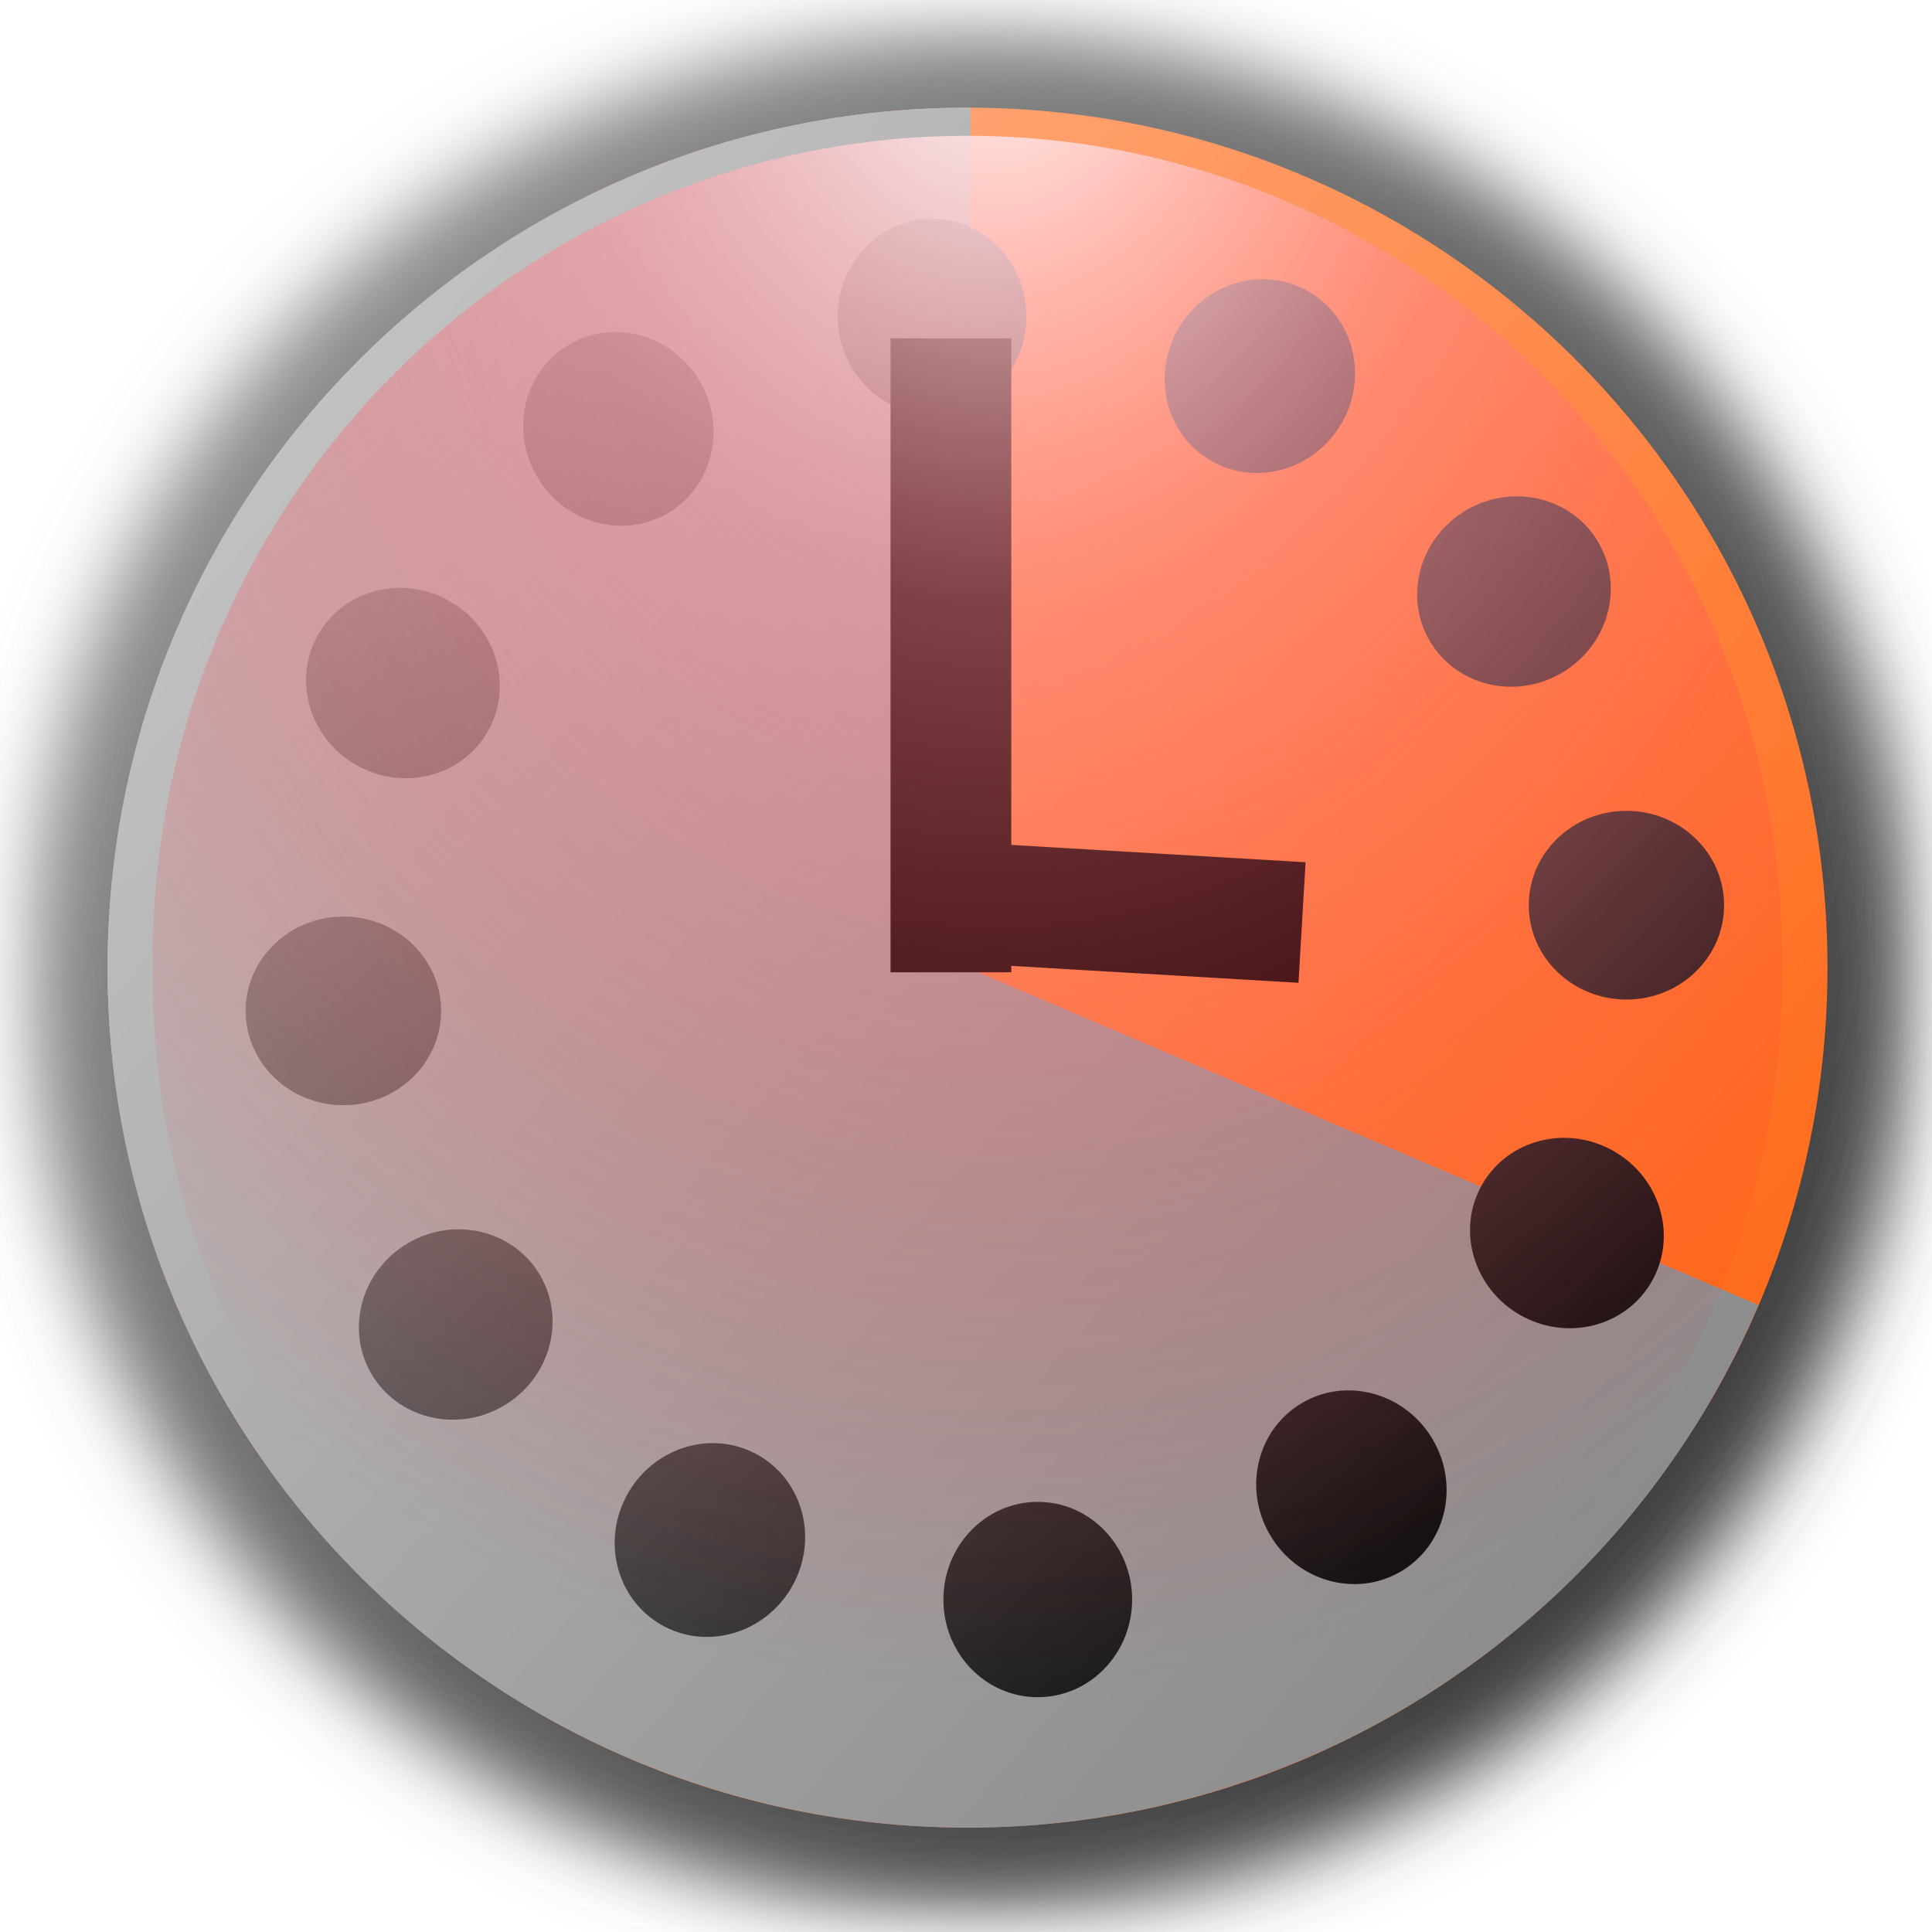
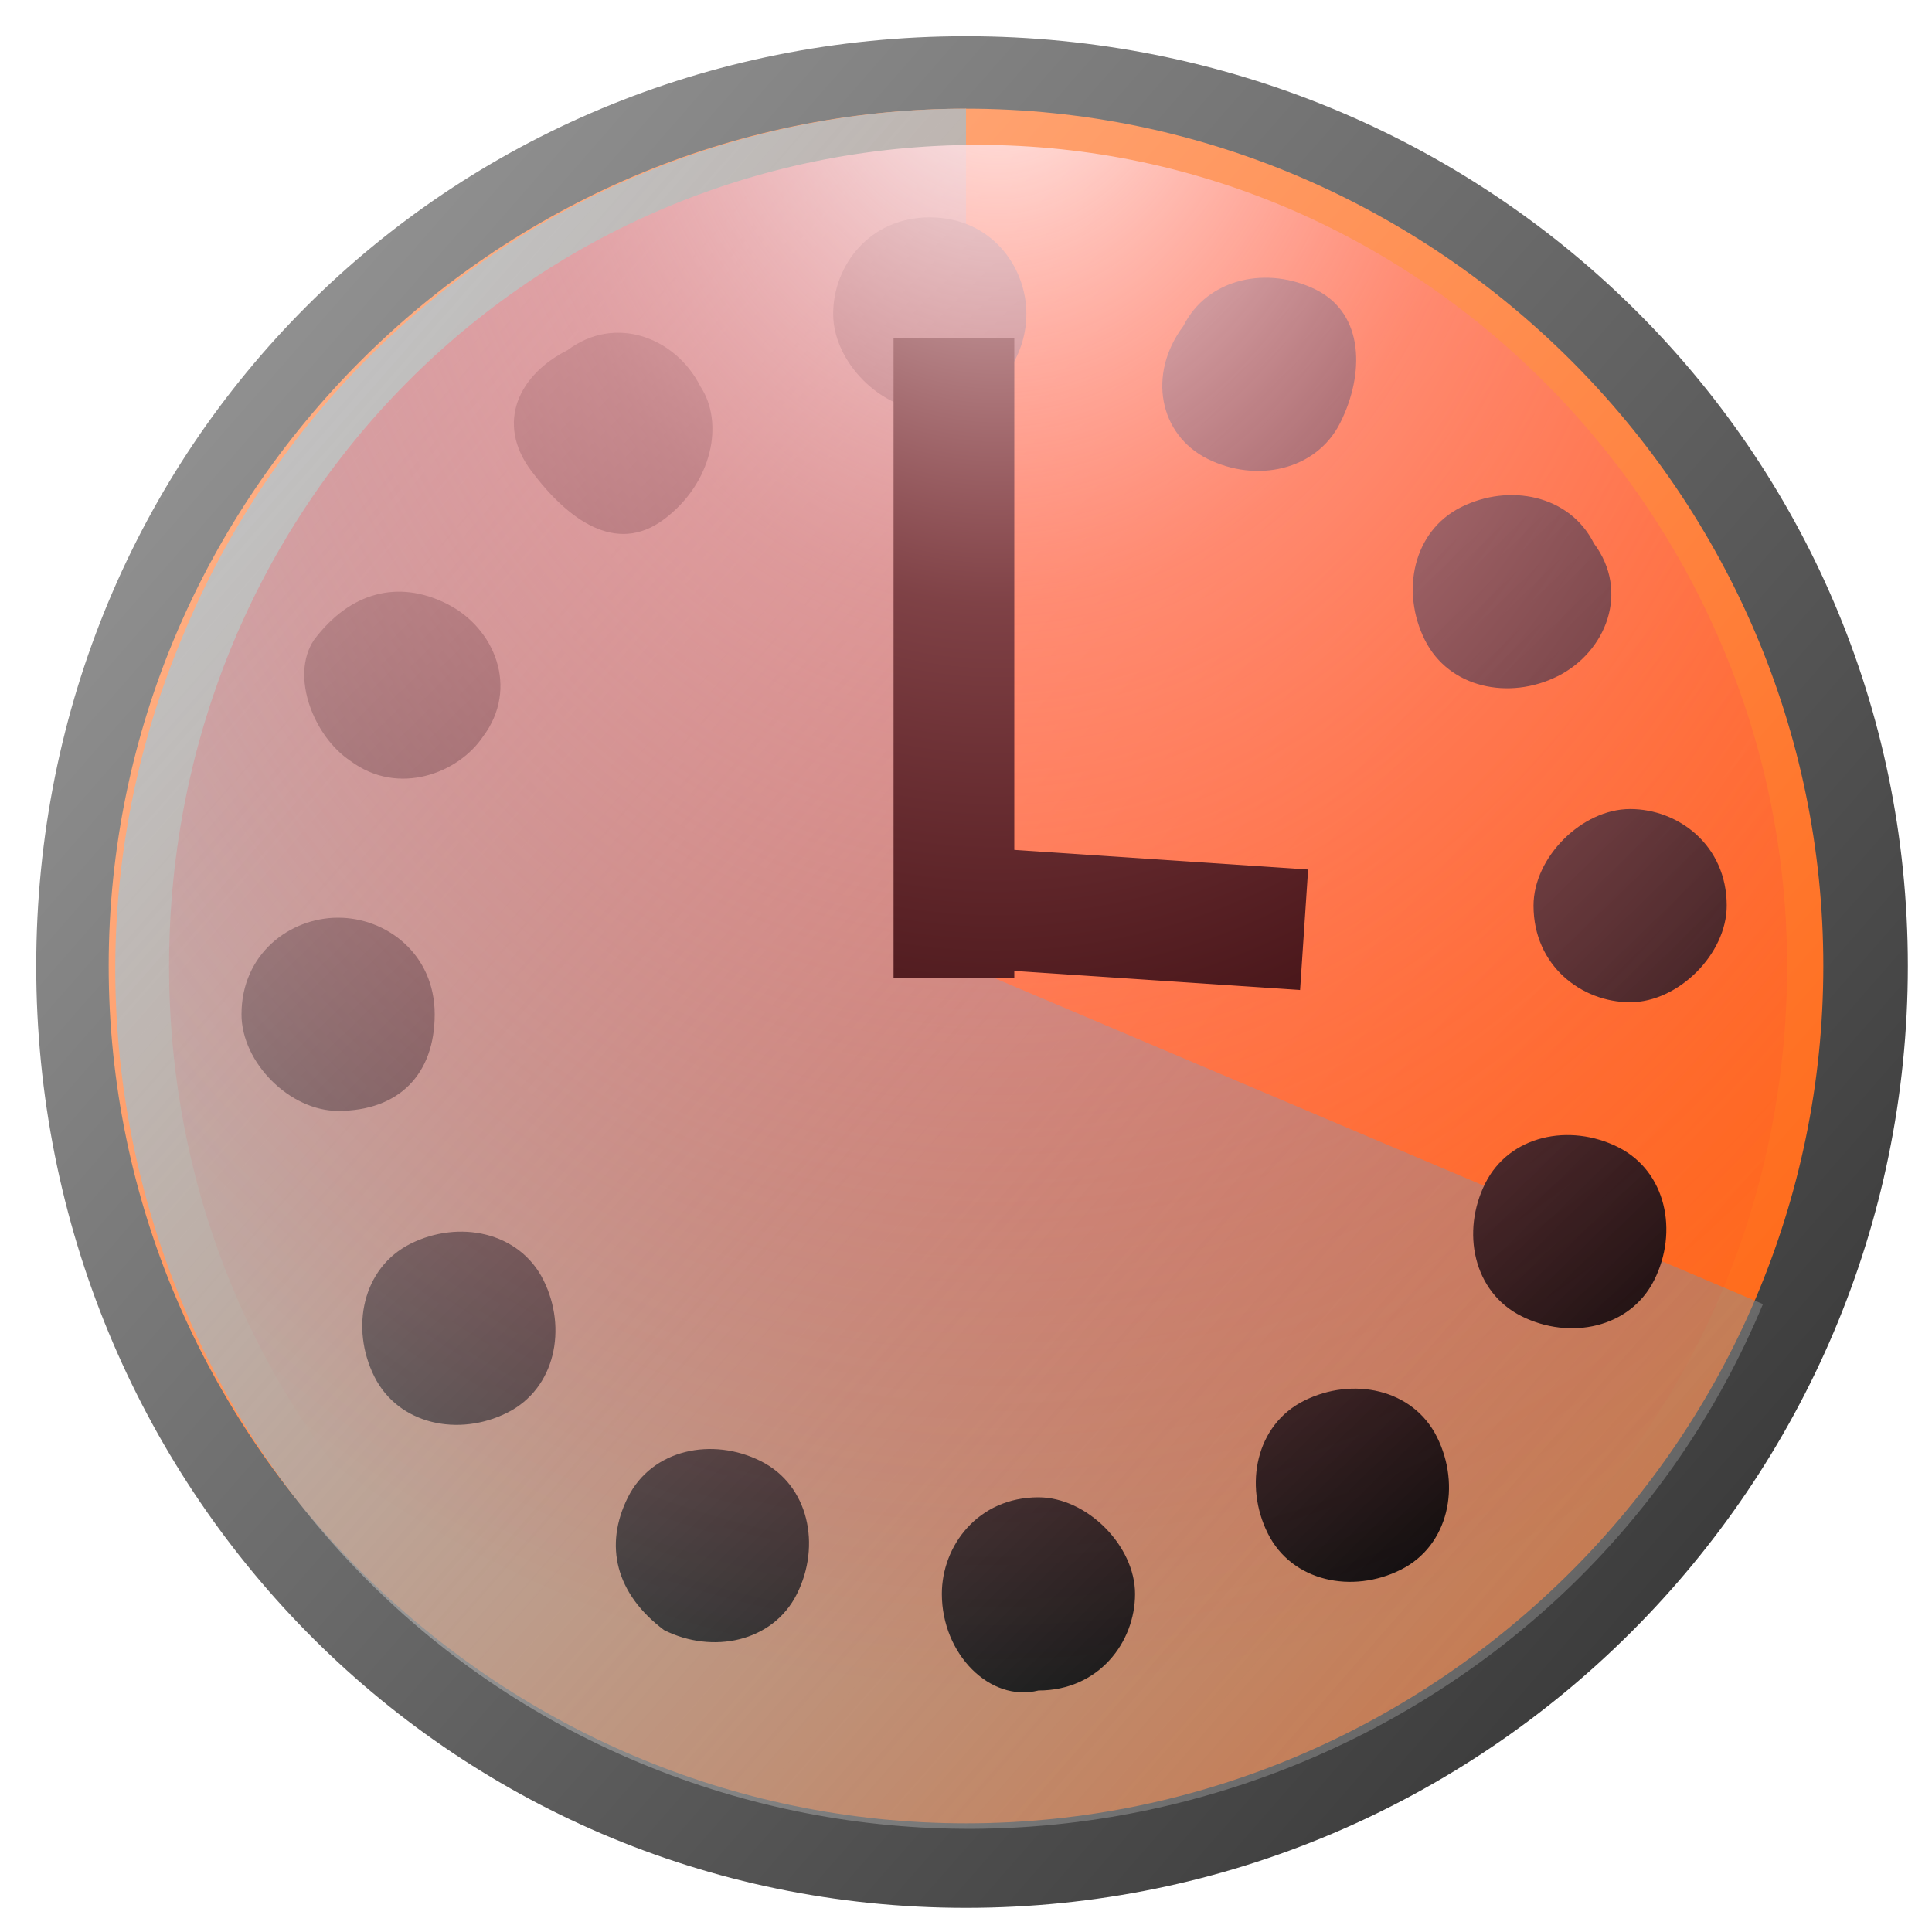
- <svg xmlns="http://www.w3.org/2000/svg" xmlns:xlink="http://www.w3.org/1999/xlink" width="16px" height="16px" id="svg2987" version="1.1">
-   <defs id="defs2989">
-     <linearGradient id="linearGradient4465">
-       <stop id="stop4467" offset="0" style="stop-color:#c1c1c1;stop-opacity:1;" />
-       <stop id="stop4469" offset="1" style="stop-color:#8c8c8c;stop-opacity:1;" />
+ <svg xmlns="http://www.w3.org/2000/svg" version="1.1" id="svg2987" x="0px" y="0px" width="16px" height="16px" viewBox="0 0 16 16" style="enable-background:new 0 0 16 16;" xml:space="preserve">
+   <style type="text/css">
+ 	.st0{fill:url(#path2997_1_);}
+ 	.st1{fill:url(#path4343_1_);}
+ 	.st2{fill:url(#path4462_1_);}
+ 	.st3{fill:url(#use4309_1_);}
+ 	.st4{fill:none;stroke:#000000;}
+ 	.st5{fill:url(#path4353_1_);}
+ </style>
+   <g id="layer4">
+     <linearGradient id="path2997_1_" gradientUnits="userSpaceOnUse" x1="2.121" y1="15.051" x2="13.934" y2="4.71" gradientTransform="matrix(1 0 0 -1 0 17.9116)">
+       <stop offset="0" style="stop-color:#909090" />
+       <stop offset="1" style="stop-color:#3C3C3C" />
    </linearGradient>
-     <linearGradient id="linearGradient4424">
-       <stop style="stop-color:#000000;stop-opacity:1;" offset="0" id="stop4426" />
-       <stop style="stop-color:#b3b3b3;stop-opacity:1;" offset="1" id="stop4428" />
+     <path id="path2997" class="st0" d="   M15.8,8c0,4.3-3.5,7.8-7.8,7.8S0.3,12.3,0.3,8S3.7,0.3,8,0.3S15.8,3.7,15.8,8z" />
+   </g>
+   <g id="layer1">
+     <linearGradient id="path4343_1_" gradientUnits="userSpaceOnUse" x1="47.364" y1="-30.192" x2="59.178" y2="-40.534" gradientTransform="matrix(0.9156 0 0 -0.9156 -40.7786 -24.3781)">
+       <stop offset="0" style="stop-color:#FFAE82" />
+       <stop offset="1" style="stop-color:#FF6A19" />
    </linearGradient>
-     <linearGradient id="linearGradient4357">
-       <stop id="stop4359" offset="0" style="stop-color:#ffffff;stop-opacity:1;" />
-       <stop style="stop-color:#ff848d;stop-opacity:0.498;" offset="0.364" id="stop4473" />
-       <stop id="stop4361" offset="1" style="stop-color:#ff0a1b;stop-opacity:0;" />
+     <path id="path4343" class="st1" d="   M15.1,8c0,3.9-3.2,7.1-7.1,7.1S0.9,11.9,0.9,8S4.1,0.9,8,0.9S15.1,4.1,15.1,8z" />
+   </g>
+   <g id="layer5">
+     <linearGradient id="path4462_1_" gradientUnits="userSpaceOnUse" x1="46.735" y1="-30.911" x2="58.549" y2="-41.252" gradientTransform="matrix(0.9156 0 0 -0.9156 -40.7786 -24.3781)">
+       <stop offset="0" style="stop-color:#C1C1C1" />
+       <stop offset="1" style="stop-color:#8C8C8C;stop-opacity:0.5" />
    </linearGradient>
-     <linearGradient id="linearGradient4347">
-       <stop id="stop4349" offset="0" style="stop-color:#909090;stop-opacity:1;" />
-       <stop id="stop4351" offset="1" style="stop-color:#3c3c3c;stop-opacity:1;" />
+     <path id="path4462" class="st2" d="   M14.6,10.8c-1.5,3.6-5.7,5.3-9.3,3.8s-5.3-5.7-3.8-9.3C2.6,2.6,5.2,0.9,8,0.9L8,8L14.6,10.8z" />
+   </g>
+   <g id="layer2">
+     <linearGradient id="use4309_1_" gradientUnits="userSpaceOnUse" x1="-279.137" y1="-258.394" x2="-283.571" y2="-240.966" gradientTransform="matrix(0.7732 -0.4464 -0.4464 -0.7732 113.9199 -311.0659)">
+       <stop offset="0" style="stop-color:#000000" />
+       <stop offset="1" style="stop-color:#B3B3B3" />
    </linearGradient>
-     <linearGradient id="linearGradient3767">
-       <stop style="stop-color:#ffae82;stop-opacity:1;" offset="0" id="stop3769" />
-       <stop style="stop-color:#ff6a19;stop-opacity:1;" offset="1" id="stop3771" />
-     </linearGradient>
-     <linearGradient xlink:href="#linearGradient4347" id="linearGradient3779" x1="2.225" y1="2.83" x2="14.039" y2="13.172" gradientUnits="userSpaceOnUse" />
-     <filter id="filter4339">
-       <feGaussianBlur stdDeviation="0.324" id="feGaussianBlur4341" />
-     </filter>
-     <linearGradient xlink:href="#linearGradient3767" id="linearGradient4345" gradientUnits="userSpaceOnUse" x1="2.225" y1="2.83" x2="14.039" y2="13.172" />
-     <linearGradient xlink:href="#linearGradient4424" id="linearGradient4430" x1="10.74" y1="16.149" x2="6.306" y2="-1.28" gradientUnits="userSpaceOnUse" />
-     <radialGradient xlink:href="#linearGradient4357" id="radialGradient4440" gradientUnits="userSpaceOnUse" gradientTransform="matrix(1.571298,0.01074232,-0.01353758,1.980168,-4.565548,-0.6835587)" cx="8.198" cy="-0.08" fx="8.198" fy="-0.08" r="7.778" />
-     <linearGradient xlink:href="#linearGradient4465" id="linearGradient4471" gradientUnits="userSpaceOnUse" x1="2.225" y1="2.83" x2="14.039" y2="13.172" />
-   </defs>
-   <g id="layer4" style="display:inline">
-     <path style="fill:url(#linearGradient3779);fill-opacity:1;stroke:none;display:inline;filter:url(#filter4339)" id="path2997" d="m 15.822,8.133 a 7.778,7.778 0 1 1 -15.556,0 7.778,7.778 0 1 1 15.556,0 z" transform="translate(0,-0.08838835)" />
+     <path id="use4309" class="st3" d="M5.8,3.2C6,3.5,5.9,4,5.5,4.3S4.7,4.3,4.4,3.9S4.3,3.1,4.7,2.9   C5.1,2.6,5.6,2.8,5.8,3.2z M3.7,5C4.1,5.2,4.3,5.7,4,6.1C3.8,6.4,3.3,6.6,2.9,6.3C2.6,6.1,2.4,5.6,2.6,5.3C2.9,4.9,3.3,4.8,3.7,5z    M2.8,7.6c0.4,0,0.8,0.3,0.8,0.8S3.3,9.2,2.8,9.2C2.4,9.2,2,8.8,2,8.4C2,7.9,2.4,7.6,2.8,7.6z M3.4,10.3c0.4-0.2,0.9-0.1,1.1,0.3   c0.2,0.4,0.1,0.9-0.3,1.1c-0.4,0.2-0.9,0.1-1.1-0.3C2.9,11,3,10.5,3.4,10.3z M5.2,12.4c0.2-0.4,0.7-0.5,1.1-0.3   c0.4,0.2,0.5,0.7,0.3,1.1c-0.2,0.4-0.7,0.5-1.1,0.3C5.1,13.2,5,12.8,5.2,12.4z M7.8,13.2c0-0.4,0.3-0.8,0.8-0.8   c0.4,0,0.8,0.4,0.8,0.8c0,0.4-0.3,0.8-0.8,0.8C8.2,14.1,7.8,13.7,7.8,13.2z M10.5,12.7c-0.2-0.4-0.1-0.9,0.3-1.1s0.9-0.1,1.1,0.3   s0.1,0.9-0.3,1.1S10.7,13.1,10.5,12.7z M12.6,10.9c-0.4-0.2-0.5-0.7-0.3-1.1c0.2-0.4,0.7-0.5,1.1-0.3c0.4,0.2,0.5,0.7,0.3,1.1   C13.5,11,13,11.1,12.6,10.9z M13.5,8.3c-0.4,0-0.8-0.3-0.8-0.8c0-0.4,0.4-0.8,0.8-0.8c0.4,0,0.8,0.3,0.8,0.8   C14.3,7.9,13.9,8.3,13.5,8.3z M12.9,5.6c-0.4,0.2-0.9,0.1-1.1-0.3c-0.2-0.4-0.1-0.9,0.3-1.1C12.5,4,13,4.1,13.2,4.5   C13.5,4.9,13.3,5.4,12.9,5.6z M11.1,3.5C10.9,3.9,10.4,4,10,3.8S9.5,3.1,9.8,2.7c0.2-0.4,0.7-0.5,1.1-0.3S11.3,3.1,11.1,3.5z    M8.5,2.6c0,0.4-0.3,0.8-0.8,0.8c-0.4,0-0.8-0.4-0.8-0.8c0-0.4,0.3-0.8,0.8-0.8C8.2,1.8,8.5,2.2,8.5,2.6z" />
+     <path id="path4436" class="st4" d="M7.9,2.8v5.3" />
+     <path id="path4438" class="st4" d="M7.8,7.5l3,0.2" />
  </g>
-   <g id="layer1" style="display:inline">
-     <path transform="matrix(0.9156293,0,0,0.9156293,0.6473722,0.5665854)" d="m 15.822,8.133 a 7.778,7.778 0 1 1 -15.556,0 7.778,7.778 0 1 1 15.556,0 z" id="path4343" style="fill:url(#linearGradient4345);fill-opacity:1;stroke:none" />
-   </g>
-   <g id="layer5" style="display:inline">
-     <path style="fill:url(#linearGradient4471);fill-opacity:1;stroke:none;display:inline" id="path4462" d="M 15.198,11.185 A 7.778,7.778 0 1 1 8.071,0.355 L 8.043,8.133 z" transform="matrix(0.9156293,0,0,0.9156293,0.6473722,0.5665854)" />
-   </g>
-   <g id="layer2" style="display:inline">
-     <path id="use4309" transform="matrix(0.773237,-0.4464286,0.4464286,0.773237,-1.97159,5.552933)" style="fill:url(#linearGradient4430);fill-opacity:1;stroke:none" d="M 8.875,2.031 C 8.875,2.532 8.483,2.938 8,2.938 7.517,2.938 7.125,2.532 7.125,2.031 7.125,1.531 7.517,1.125 8,1.125 c 0.483,0 0.875,0.406 0.875,0.906 z M 5.848,2.636 C 6.099,3.069 5.962,3.617 5.544,3.858 5.125,4.1 4.583,3.944 4.333,3.511 4.083,3.077 4.219,2.53 4.638,2.289 5.056,2.047 5.598,2.202 5.848,2.636 z M 3.53,4.673 C 3.963,4.923 4.119,5.465 3.877,5.884 3.635,6.302 3.088,6.439 2.655,6.188 2.221,5.938 2.066,5.396 2.307,4.977 2.549,4.559 3.096,4.423 3.53,4.673 z m -0.99,2.923 c 0.501,0 0.906,0.392 0.906,0.875 0,0.483 -0.406,0.875 -0.906,0.875 -0.501,0 -0.906,-0.392 -0.906,-0.875 0,-0.483 0.406,-0.875 0.906,-0.875 z M 3.145,10.623 c 0.433,-0.25 0.981,-0.114 1.222,0.305 0.242,0.419 0.086,0.961 -0.347,1.211 C 3.586,12.389 3.039,12.252 2.797,11.834 2.556,11.415 2.711,10.873 3.145,10.623 z m 2.037,2.319 c 0.25,-0.433 0.792,-0.589 1.211,-0.347 0.419,0.242 0.555,0.789 0.305,1.222 -0.25,0.433 -0.792,0.589 -1.211,0.347 C 5.068,13.922 4.931,13.375 5.182,12.942 z m 2.923,0.99 c 0,-0.501 0.392,-0.906 0.875,-0.906 0.483,0 0.875,0.406 0.875,0.906 0,0.501 -0.392,0.906 -0.875,0.906 -0.483,0 -0.875,-0.406 -0.875,-0.906 z M 11.132,13.327 c -0.25,-0.433 -0.114,-0.981 0.305,-1.222 0.419,-0.242 0.961,-0.086 1.211,0.347 0.25,0.433 0.114,0.981 -0.305,1.222 -0.419,0.242 -0.961,0.086 -1.211,-0.347 z m 2.319,-2.037 c -0.433,-0.25 -0.589,-0.792 -0.347,-1.211 0.242,-0.419 0.789,-0.555 1.222,-0.305 0.433,0.25 0.589,0.792 0.347,1.211 -0.242,0.419 -0.789,0.555 -1.222,0.305 z M 14.44,8.366 c -0.501,0 -0.906,-0.392 -0.906,-0.875 0,-0.483 0.406,-0.875 0.906,-0.875 0.501,0 0.906,0.392 0.906,0.875 0,0.483 -0.406,0.875 -0.906,0.875 z M 13.835,5.34 C 13.402,5.59 12.855,5.454 12.613,5.035 12.371,4.617 12.527,4.074 12.96,3.824 c 0.433,-0.25 0.981,-0.114 1.222,0.305 0.242,0.419 0.086,0.961 -0.347,1.211 z M 11.798,3.021 C 11.548,3.454 11.006,3.61 10.588,3.368 10.169,3.127 10.033,2.579 10.283,2.146 10.533,1.712 11.075,1.557 11.494,1.799 11.912,2.04 12.049,2.587 11.798,3.021 z" />
-     <path style="fill:none;stroke:#000000;stroke-width:1px;stroke-linecap:butt;stroke-linejoin:miter;stroke-opacity:1" d="m 7.875,2.802 0,5.25" id="path4436" />
-     <path style="fill:none;stroke:#000000;stroke-width:1px;stroke-linecap:butt;stroke-linejoin:miter;stroke-opacity:1" d="M 7.778,7.463 10.783,7.64" id="path4438" />
-   </g>
-   <g id="layer3" style="display:inline">
-     <path style="fill:url(#radialGradient4440);fill-opacity:1;stroke:none" id="path4353" d="m 15.412,8.133 a 7.369,7.437 0 1 1 -14.737,0 7.369,7.437 0 1 1 14.737,0 z" transform="matrix(0.9156293,0,0,0.9156293,0.6473722,0.5665854)" />
+   <g id="layer3">
+     <radialGradient id="path4353_1_" cx="-139.211" cy="240.137" r="7.778" gradientTransform="matrix(1.4387 9.835983e-03 1.239541e-02 -1.8131 205.5727 436.6378)" gradientUnits="userSpaceOnUse">
+       <stop offset="0" style="stop-color:#FFFFFF" />
+       <stop offset="0.364" style="stop-color:#FF848D;stop-opacity:0.498" />
+       <stop offset="1" style="stop-color:#FF0A1B;stop-opacity:0" />
+     </radialGradient>
+     <path id="path4353" class="st5" d="   M14.8,8c0,3.8-3,6.8-6.7,6.8s-6.7-3-6.7-6.8s3-6.8,6.7-6.8S14.8,4.3,14.8,8z" />
  </g>
</svg>
